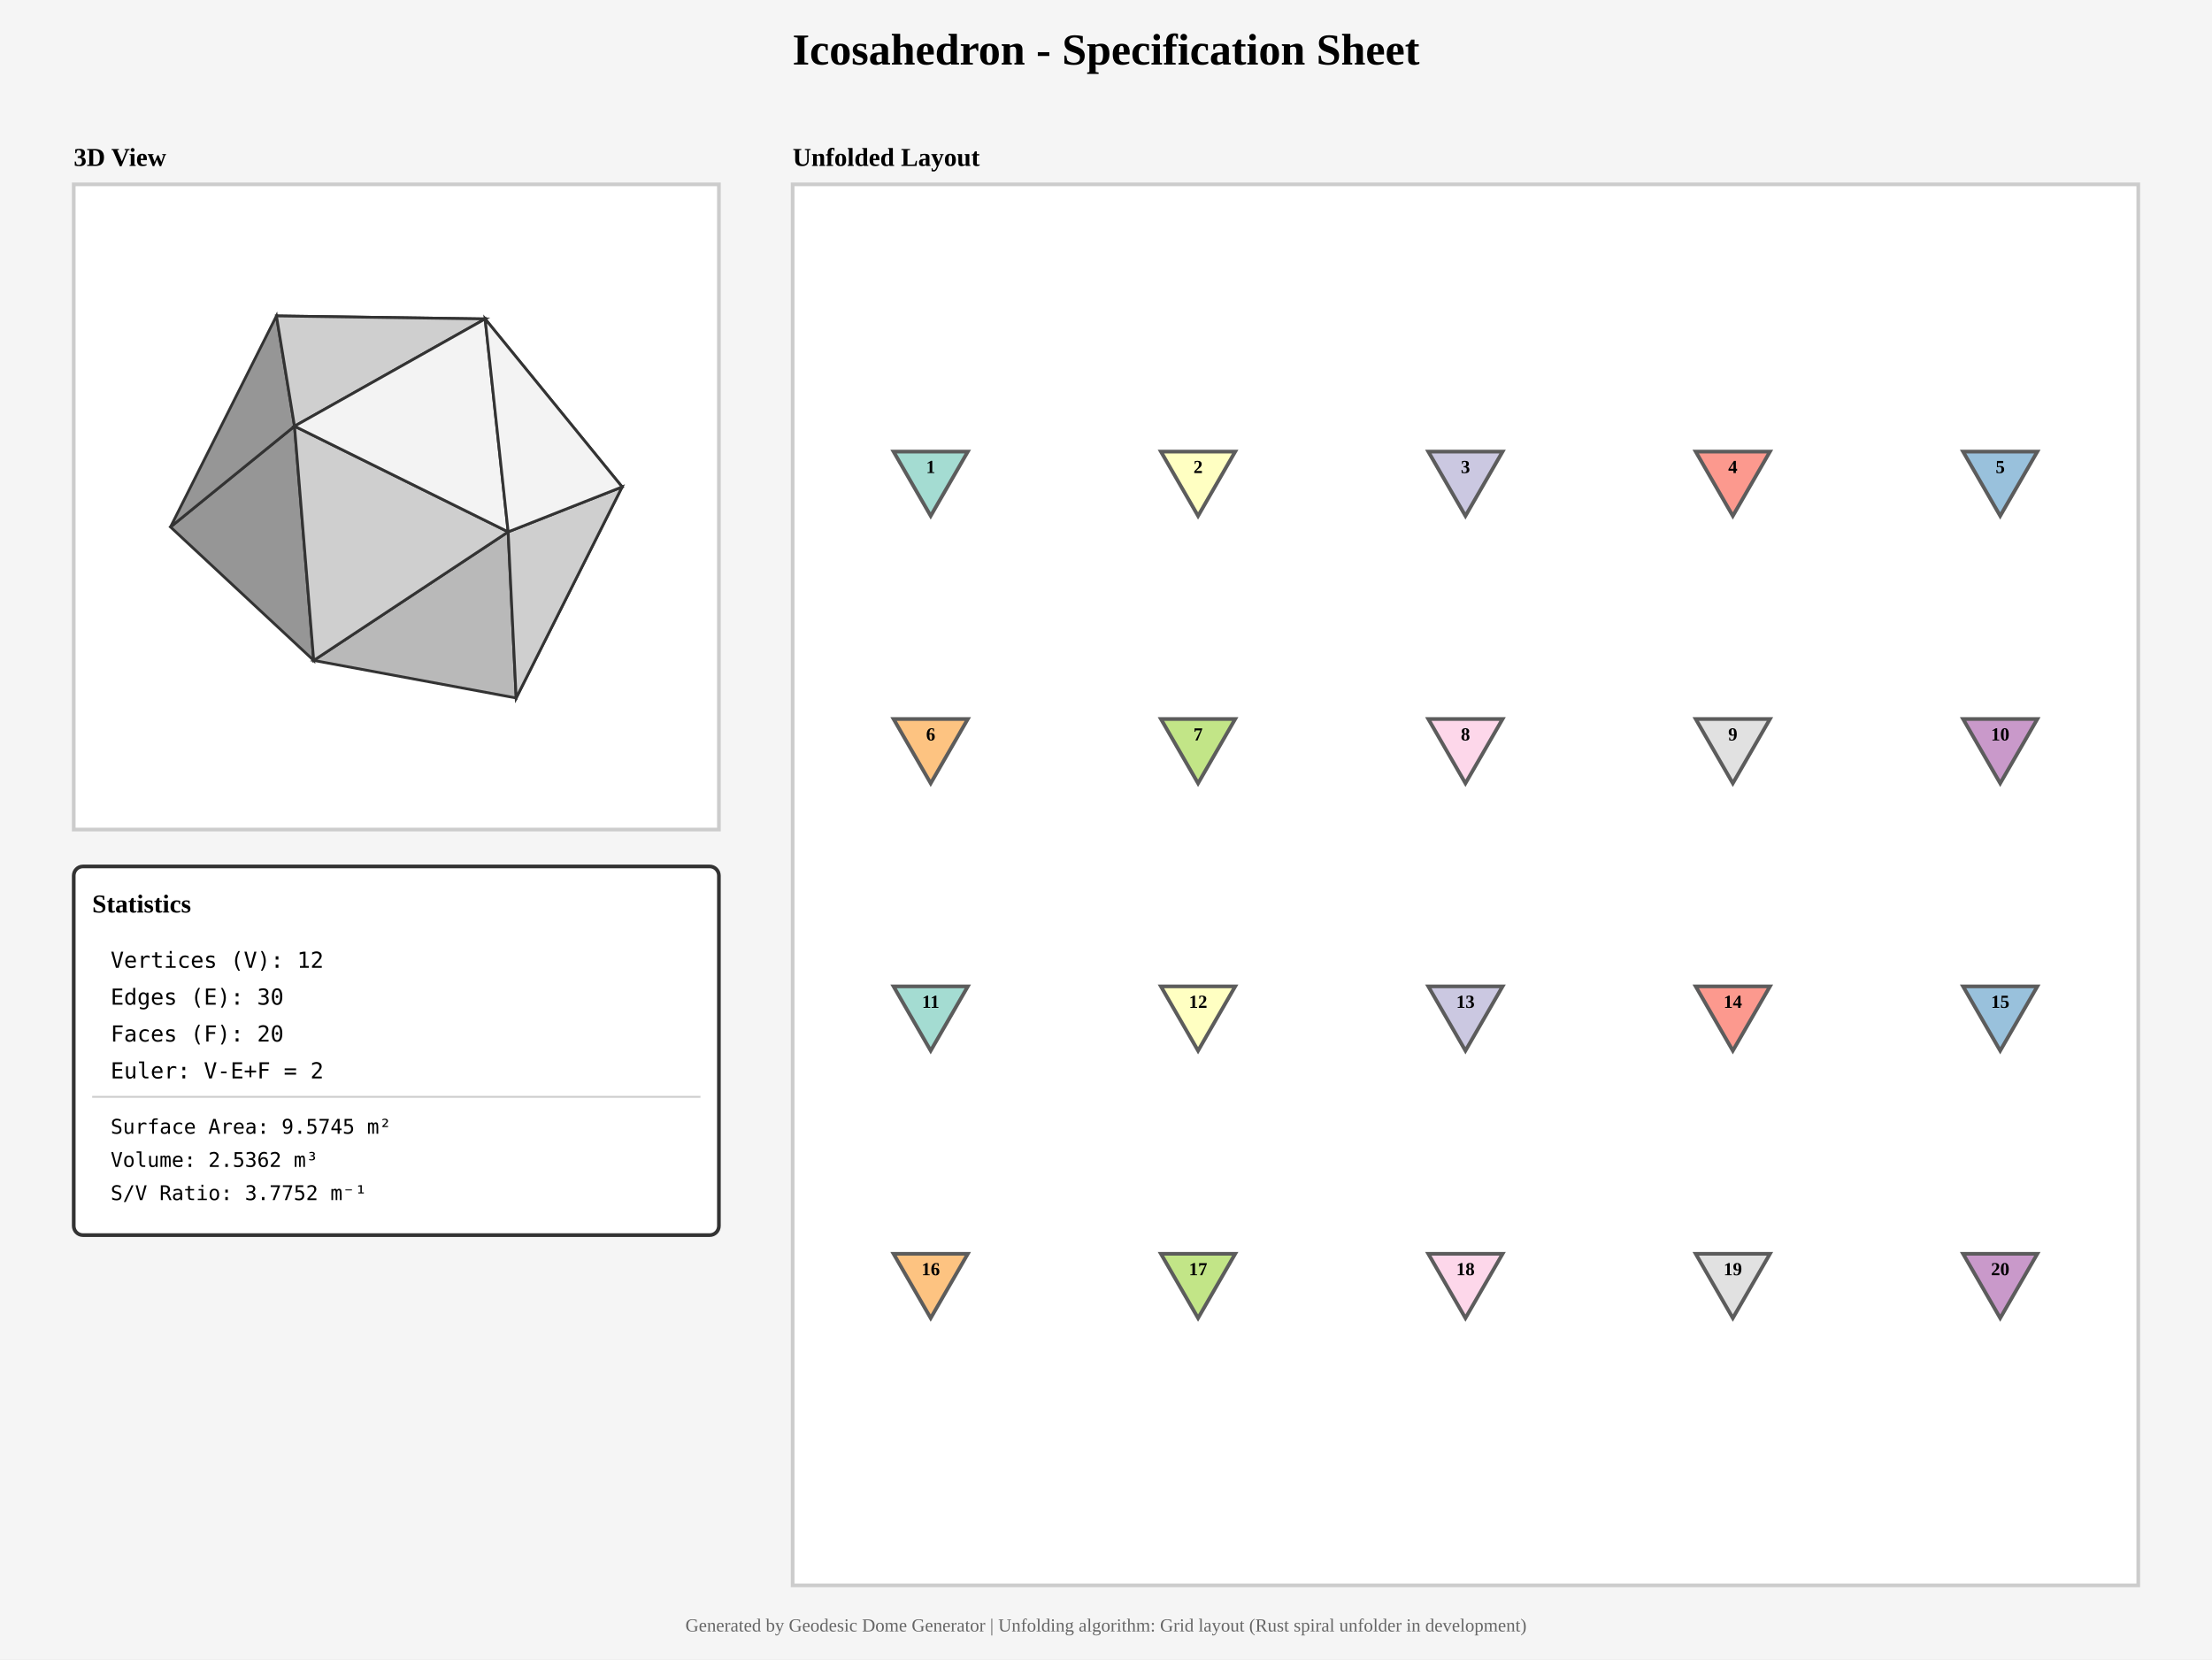
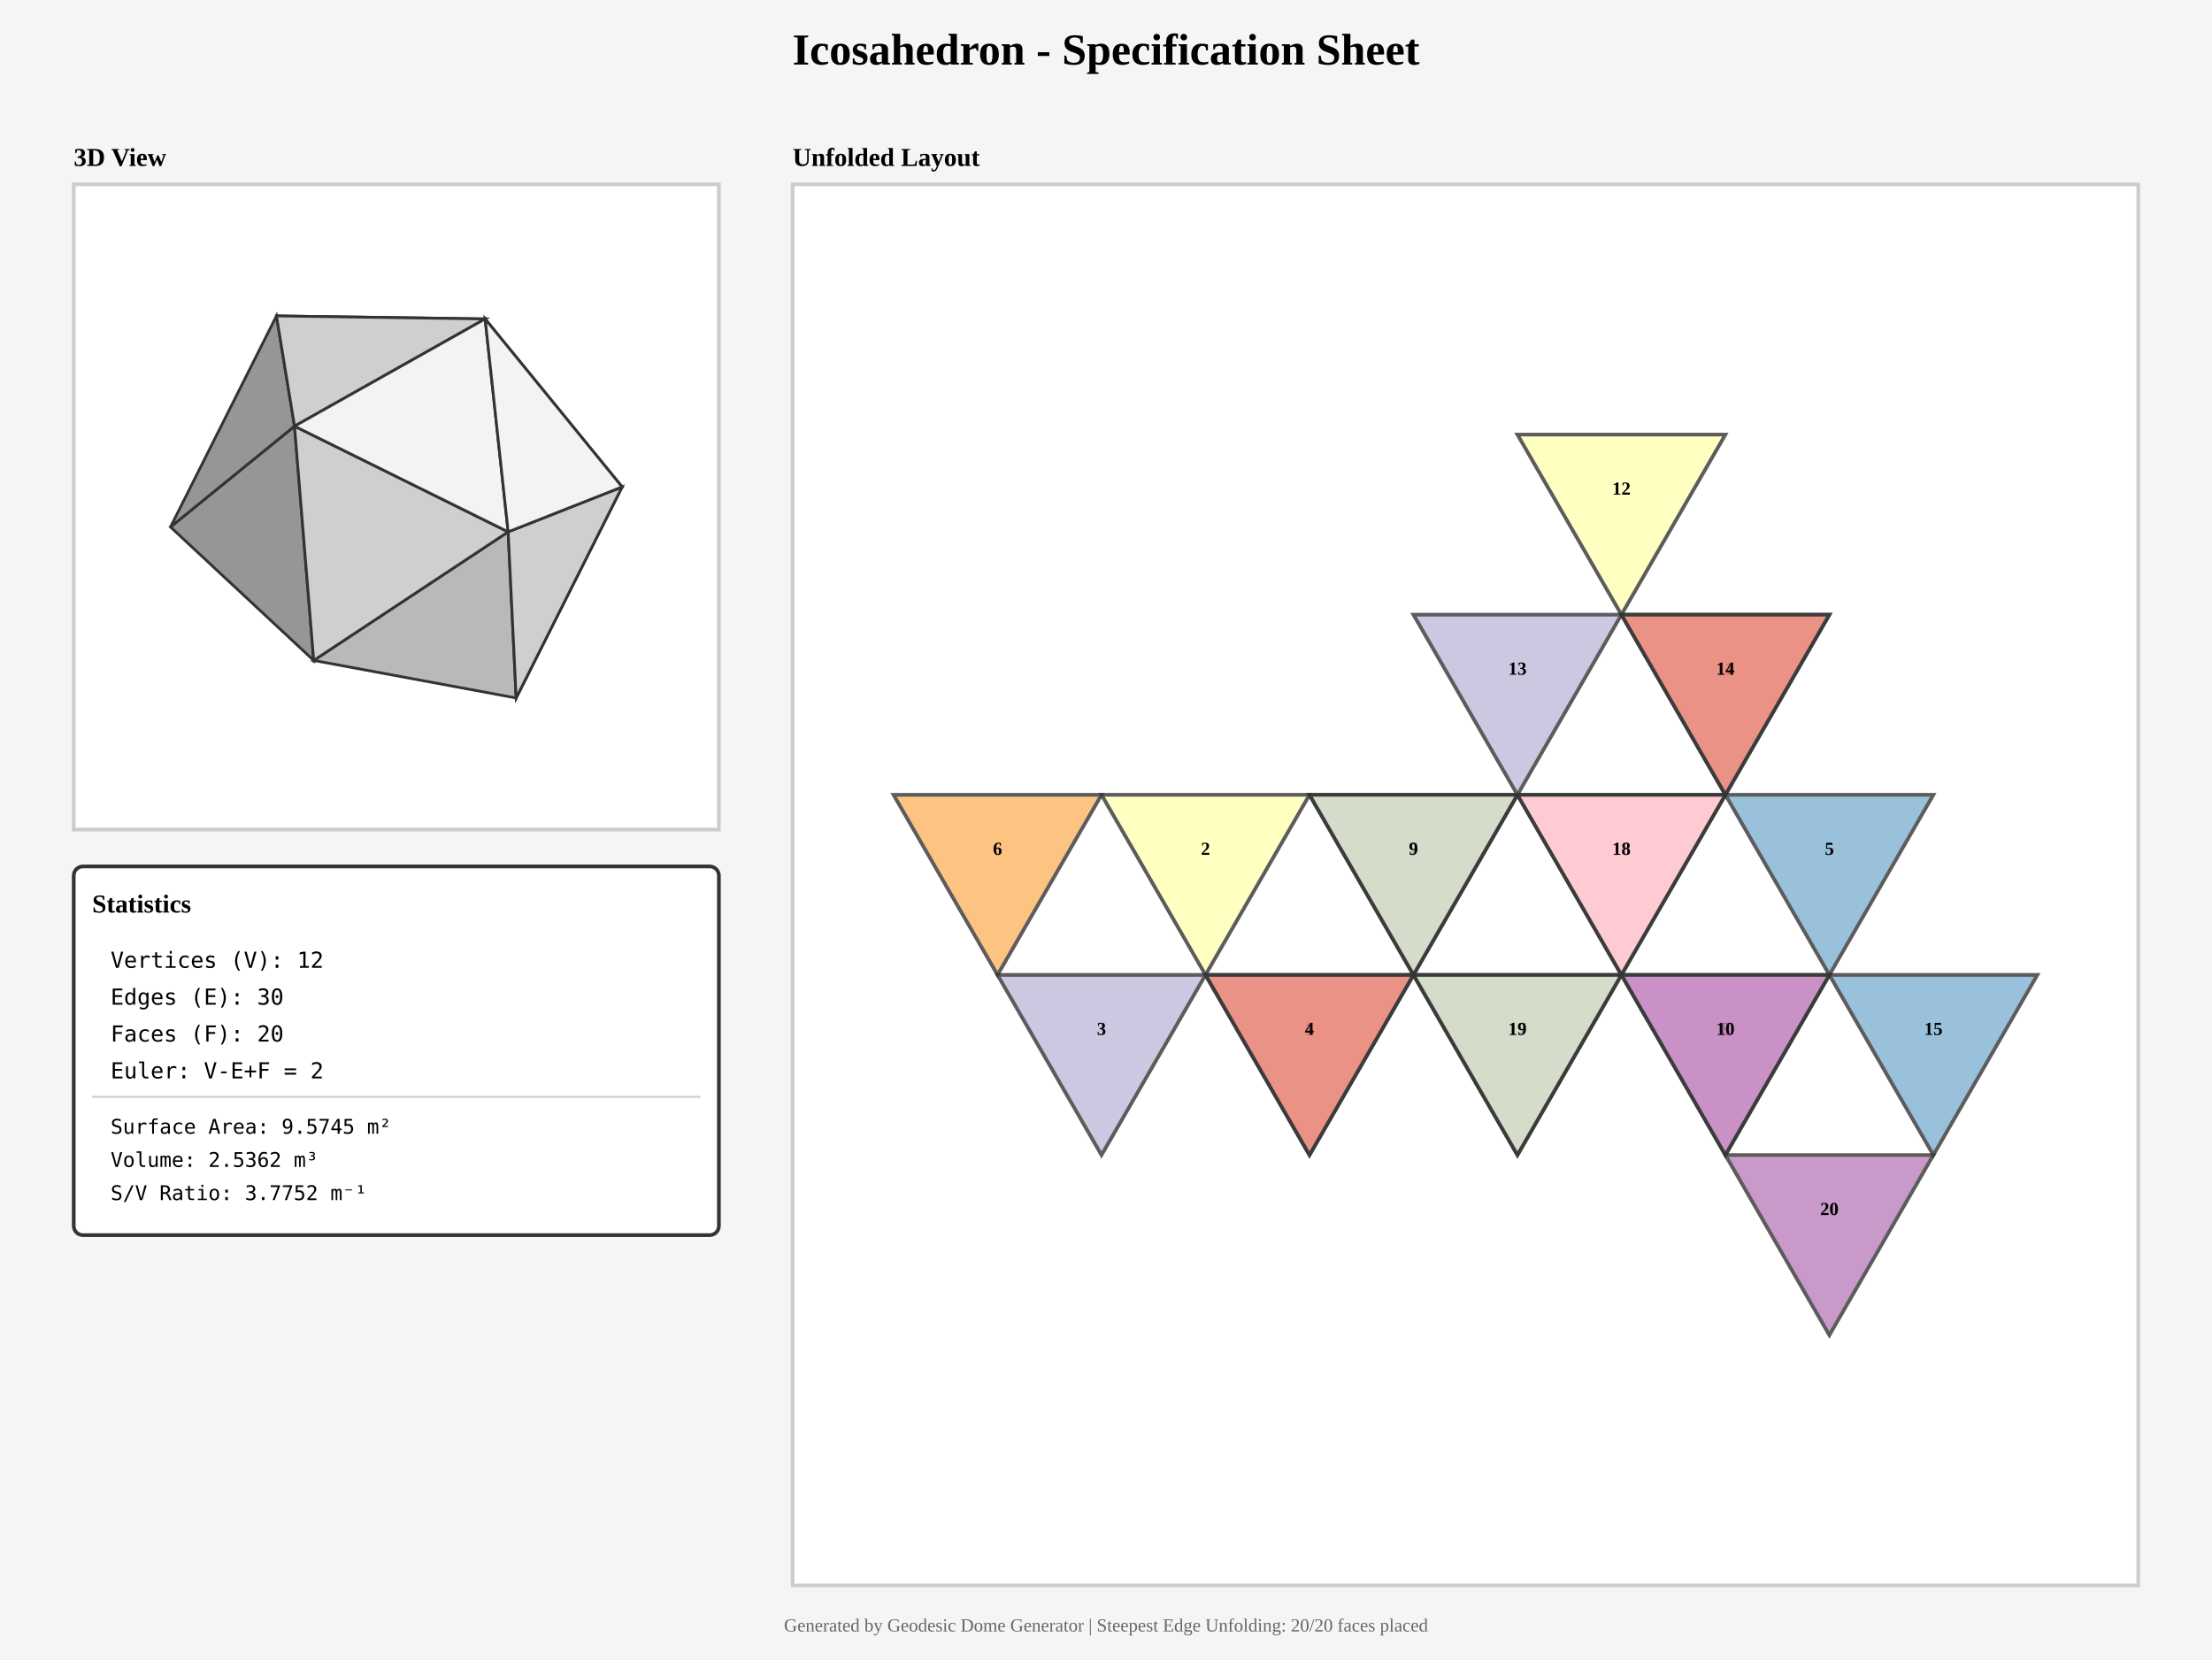
<svg xmlns="http://www.w3.org/2000/svg" width="1200" height="900">
  <rect width="1200" height="900" fill="#f5f5f5" />
  <text x="600.0" y="35" text-anchor="middle" font-size="24" font-weight="bold">Icosahedron - Specification Sheet</text>
  <text x="40" y="90" font-size="14" font-weight="bold">3D View</text>
  <text x="430" y="90" font-size="14" font-weight="bold">Unfolded Layout</text>
  <rect x="40" y="100" width="350" height="350" fill="white" stroke="#ccc" stroke-width="2" />
  <polygon points="170.18,358.26 92.50,285.87 159.77,231.18" fill="rgb(150,150,150)" stroke="#333" stroke-width="1.5" />
  <polygon points="159.77,231.18 92.50,285.87 149.98,171.37" fill="rgb(150,150,150)" stroke="#333" stroke-width="1.5" />
  <polygon points="259.82,191.74 270.23,318.82 337.50,264.13" fill="rgb(150,150,150)" stroke="#333" stroke-width="1.5" />
  <polygon points="337.50,264.13 270.23,318.82 280.02,378.63" fill="rgb(150,150,150)" stroke="#333" stroke-width="1.5" />
  <polygon points="170.18,358.26 275.67,288.51 280.02,378.63" fill="rgb(185,185,185)" stroke="#333" stroke-width="1.5" />
  <polygon points="259.82,191.74 263.18,173.00 149.98,171.37" fill="rgb(185,185,185)" stroke="#333" stroke-width="1.5" />
  <polygon points="170.18,358.26 159.77,231.18 275.67,288.51" fill="rgb(207,207,207)" stroke="#333" stroke-width="1.5" />
  <polygon points="280.02,378.63 275.67,288.51 337.50,264.13" fill="rgb(207,207,207)" stroke="#333" stroke-width="1.5" />
  <polygon points="259.82,191.74 337.50,264.13 263.18,173.00" fill="rgb(207,207,207)" stroke="#333" stroke-width="1.5" />
  <polygon points="149.98,171.37 263.18,173.00 159.77,231.18" fill="rgb(207,207,207)" stroke="#333" stroke-width="1.5" />
  <polygon points="275.67,288.51 159.77,231.18 263.18,173.00" fill="rgb(243,243,243)" stroke="#333" stroke-width="1.5" />
  <polygon points="263.18,173.00 337.50,264.13 275.67,288.51" fill="rgb(243,243,243)" stroke="#333" stroke-width="1.5" />
  <rect x="40" y="470" width="350" height="200" fill="white" stroke="#333" stroke-width="2" rx="5" />
  <text x="50" y="495" font-size="14" font-weight="bold">Statistics</text>
  <text x="60" y="525" font-size="12" font-family="monospace">
    <tspan x="60" dy="0">Vertices (V): 12</tspan>
    <tspan x="60" dy="20">Edges (E): 30</tspan>
    <tspan x="60" dy="20">Faces (F): 20</tspan>
    <tspan x="60" dy="20">Euler: V-E+F = 2</tspan>
  </text>
  <line x1="50" y1="595" x2="380" y2="595" stroke="#ccc" stroke-width="1" />
  <text x="60" y="615" font-size="11" font-family="monospace">
    <tspan x="60" dy="0">Surface Area: 9.5745 m²</tspan>
    <tspan x="60" dy="18">Volume: 2.5362 m³</tspan>
    <tspan x="60" dy="18">S/V Ratio: 3.7752 m⁻¹</tspan>
  </text>
  <rect x="430" y="100" width="730" height="760" fill="white" stroke="#ccc" stroke-width="2" />
-   <polygon points="484.75,244.98 525.04,244.98 504.90,279.87" fill="#8dd3c7" stroke="#333" stroke-width="2" opacity="0.8" />
-   <text x="504.90" y="256.61" text-anchor="middle" font-size="10" font-weight="bold">1</text>
-   <polygon points="629.80,244.98 670.09,244.98 649.95,279.87" fill="#ffffb3" stroke="#333" stroke-width="2" opacity="0.8" />
-   <text x="649.95" y="256.61" text-anchor="middle" font-size="10" font-weight="bold">2</text>
-   <polygon points="774.85,244.98 815.15,244.98 795.00,279.87" fill="#bebada" stroke="#333" stroke-width="2" opacity="0.8" />
-   <text x="795.00" y="256.61" text-anchor="middle" font-size="10" font-weight="bold">3</text>
-   <polygon points="919.91,244.98 960.20,244.98 940.05,279.87" fill="#fb8072" stroke="#333" stroke-width="2" opacity="0.8" />
-   <text x="940.05" y="256.61" text-anchor="middle" font-size="10" font-weight="bold">4</text>
-   <polygon points="1064.96,244.98 1105.25,244.98 1085.10,279.87" fill="#80b1d3" stroke="#333" stroke-width="2" opacity="0.8" />
-   <text x="1085.10" y="256.61" text-anchor="middle" font-size="10" font-weight="bold">5</text>
-   <polygon points="484.75,390.03 525.04,390.03 504.90,424.92" fill="#fdb462" stroke="#333" stroke-width="2" opacity="0.8" />
-   <text x="504.90" y="401.66" text-anchor="middle" font-size="10" font-weight="bold">6</text>
-   <polygon points="629.80,390.03 670.09,390.03 649.95,424.92" fill="#b3de69" stroke="#333" stroke-width="2" opacity="0.8" />
-   <text x="649.95" y="401.66" text-anchor="middle" font-size="10" font-weight="bold">7</text>
-   <polygon points="774.85,390.03 815.15,390.03 795.00,424.92" fill="#fccde5" stroke="#333" stroke-width="2" opacity="0.8" />
-   <text x="795.00" y="401.66" text-anchor="middle" font-size="10" font-weight="bold">8</text>
-   <polygon points="919.91,390.03 960.20,390.03 940.05,424.92" fill="#d9d9d9" stroke="#333" stroke-width="2" opacity="0.8" />
-   <text x="940.05" y="401.66" text-anchor="middle" font-size="10" font-weight="bold">9</text>
-   <polygon points="1064.96,390.03 1105.25,390.03 1085.10,424.92" fill="#bc80bd" stroke="#333" stroke-width="2" opacity="0.8" />
-   <text x="1085.10" y="401.66" text-anchor="middle" font-size="10" font-weight="bold">10</text>
-   <polygon points="484.75,535.08 525.04,535.08 504.90,569.97" fill="#8dd3c7" stroke="#333" stroke-width="2" opacity="0.8" />
-   <text x="504.90" y="546.71" text-anchor="middle" font-size="10" font-weight="bold">11</text>
-   <polygon points="629.80,535.08 670.09,535.08 649.95,569.97" fill="#ffffb3" stroke="#333" stroke-width="2" opacity="0.8" />
-   <text x="649.95" y="546.71" text-anchor="middle" font-size="10" font-weight="bold">12</text>
-   <polygon points="774.85,535.08 815.15,535.08 795.00,569.97" fill="#bebada" stroke="#333" stroke-width="2" opacity="0.8" />
-   <text x="795.00" y="546.71" text-anchor="middle" font-size="10" font-weight="bold">13</text>
-   <polygon points="919.91,535.08 960.20,535.08 940.05,569.97" fill="#fb8072" stroke="#333" stroke-width="2" opacity="0.8" />
-   <text x="940.05" y="546.71" text-anchor="middle" font-size="10" font-weight="bold">14</text>
-   <polygon points="1064.96,535.08 1105.25,535.08 1085.10,569.97" fill="#80b1d3" stroke="#333" stroke-width="2" opacity="0.8" />
-   <text x="1085.10" y="546.71" text-anchor="middle" font-size="10" font-weight="bold">15</text>
-   <polygon points="484.75,680.13 525.04,680.13 504.90,715.02" fill="#fdb462" stroke="#333" stroke-width="2" opacity="0.8" />
-   <text x="504.90" y="691.76" text-anchor="middle" font-size="10" font-weight="bold">16</text>
-   <polygon points="629.80,680.13 670.09,680.13 649.95,715.02" fill="#b3de69" stroke="#333" stroke-width="2" opacity="0.8" />
-   <text x="649.95" y="691.76" text-anchor="middle" font-size="10" font-weight="bold">17</text>
-   <polygon points="774.85,680.13 815.15,680.13 795.00,715.02" fill="#fccde5" stroke="#333" stroke-width="2" opacity="0.8" />
-   <text x="795.00" y="691.76" text-anchor="middle" font-size="10" font-weight="bold">18</text>
-   <polygon points="919.91,680.13 960.20,680.13 940.05,715.02" fill="#d9d9d9" stroke="#333" stroke-width="2" opacity="0.8" />
-   <text x="940.05" y="691.76" text-anchor="middle" font-size="10" font-weight="bold">19</text>
-   <polygon points="1064.96,680.13 1105.25,680.13 1085.10,715.02" fill="#bc80bd" stroke="#333" stroke-width="2" opacity="0.8" />
-   <text x="1085.10" y="691.76" text-anchor="middle" font-size="10" font-weight="bold">20</text>
+   <polygon points="653.98,528.85 766.80,528.85 710.39,626.56" fill="#8dd3c7" stroke="#333" stroke-width="2" opacity="0.8" />
+   <text x="710.39" y="561.42" text-anchor="middle" font-size="10" font-weight="bold">1</text>
+   <polygon points="653.98,528.85 597.57,431.15 710.39,431.15" fill="#ffffb3" stroke="#333" stroke-width="2" opacity="0.8" />
+   <text x="653.98" y="463.72" text-anchor="middle" font-size="10" font-weight="bold">2</text>
+   <polygon points="653.98,528.85 597.57,626.56 541.16,528.85" fill="#bebada" stroke="#333" stroke-width="2" opacity="0.8" />
+   <text x="597.57" y="561.42" text-anchor="middle" font-size="10" font-weight="bold">3</text>
+   <polygon points="653.98,528.85 766.80,528.85 710.39,626.56" fill="#fb8072" stroke="#333" stroke-width="2" opacity="0.8" />
+   <text x="710.39" y="561.42" text-anchor="middle" font-size="10" font-weight="bold">4</text>
+   <polygon points="936.02,431.15 1048.84,431.15 992.43,528.85" fill="#80b1d3" stroke="#333" stroke-width="2" opacity="0.8" />
+   <text x="992.43" y="463.72" text-anchor="middle" font-size="10" font-weight="bold">5</text>
+   <polygon points="484.75,431.15 597.57,431.15 541.16,528.85" fill="#fdb462" stroke="#333" stroke-width="2" opacity="0.8" />
+   <text x="541.16" y="463.72" text-anchor="middle" font-size="10" font-weight="bold">6</text>
+   <polygon points="823.20,431.15 766.80,528.85 710.39,431.15" fill="#b3de69" stroke="#333" stroke-width="2" opacity="0.8" />
+   <text x="766.80" y="463.72" text-anchor="middle" font-size="10" font-weight="bold">7</text>
+   <polygon points="992.43,528.85 936.02,626.56 879.61,528.85" fill="#fccde5" stroke="#333" stroke-width="2" opacity="0.8" />
+   <text x="936.02" y="561.42" text-anchor="middle" font-size="10" font-weight="bold">8</text>
+   <polygon points="823.20,431.15 766.80,528.85 710.39,431.15" fill="#d9d9d9" stroke="#333" stroke-width="2" opacity="0.8" />
+   <text x="766.80" y="463.72" text-anchor="middle" font-size="10" font-weight="bold">9</text>
+   <polygon points="992.43,528.85 936.02,626.56 879.61,528.85" fill="#bc80bd" stroke="#333" stroke-width="2" opacity="0.8" />
+   <text x="936.02" y="561.42" text-anchor="middle" font-size="10" font-weight="bold">10</text>
+   <polygon points="879.61,333.44 992.43,333.44 936.02,431.15" fill="#8dd3c7" stroke="#333" stroke-width="2" opacity="0.8" />
+   <text x="936.02" y="366.01" text-anchor="middle" font-size="10" font-weight="bold">11</text>
+   <polygon points="879.61,333.44 823.20,235.74 936.02,235.74" fill="#ffffb3" stroke="#333" stroke-width="2" opacity="0.8" />
+   <text x="879.61" y="268.31" text-anchor="middle" font-size="10" font-weight="bold">12</text>
+   <polygon points="879.61,333.44 823.20,431.15 766.80,333.44" fill="#bebada" stroke="#333" stroke-width="2" opacity="0.8" />
+   <text x="823.20" y="366.01" text-anchor="middle" font-size="10" font-weight="bold">13</text>
+   <polygon points="879.61,333.44 992.43,333.44 936.02,431.15" fill="#fb8072" stroke="#333" stroke-width="2" opacity="0.8" />
+   <text x="936.02" y="366.01" text-anchor="middle" font-size="10" font-weight="bold">14</text>
+   <polygon points="992.43,528.85 1105.25,528.85 1048.84,626.56" fill="#80b1d3" stroke="#333" stroke-width="2" opacity="0.8" />
+   <text x="1048.84" y="561.42" text-anchor="middle" font-size="10" font-weight="bold">15</text>
+   <polygon points="936.02,431.15 879.61,528.85 823.20,431.15" fill="#fdb462" stroke="#333" stroke-width="2" opacity="0.8" />
+   <text x="879.61" y="463.72" text-anchor="middle" font-size="10" font-weight="bold">16</text>
+   <polygon points="879.61,528.85 823.20,626.56 766.80,528.85" fill="#b3de69" stroke="#333" stroke-width="2" opacity="0.8" />
+   <text x="823.20" y="561.42" text-anchor="middle" font-size="10" font-weight="bold">17</text>
+   <polygon points="936.02,431.15 879.61,528.85 823.20,431.15" fill="#fccde5" stroke="#333" stroke-width="2" opacity="0.8" />
+   <text x="879.61" y="463.72" text-anchor="middle" font-size="10" font-weight="bold">18</text>
+   <polygon points="879.61,528.85 823.20,626.56 766.80,528.85" fill="#d9d9d9" stroke="#333" stroke-width="2" opacity="0.8" />
+   <text x="823.20" y="561.42" text-anchor="middle" font-size="10" font-weight="bold">19</text>
+   <polygon points="1048.84,626.56 992.43,724.26 936.02,626.56" fill="#bc80bd" stroke="#333" stroke-width="2" opacity="0.8" />
+   <text x="992.43" y="659.12" text-anchor="middle" font-size="10" font-weight="bold">20</text>
  <text x="600.0" y="885" text-anchor="middle" font-size="10" fill="#666">
- Generated by Geodesic Dome Generator | Unfolding algorithm: Grid layout (Rust spiral unfolder in development)
+ Generated by Geodesic Dome Generator | Steepest Edge Unfolding: 20/20 faces placed
</text>
</svg>
